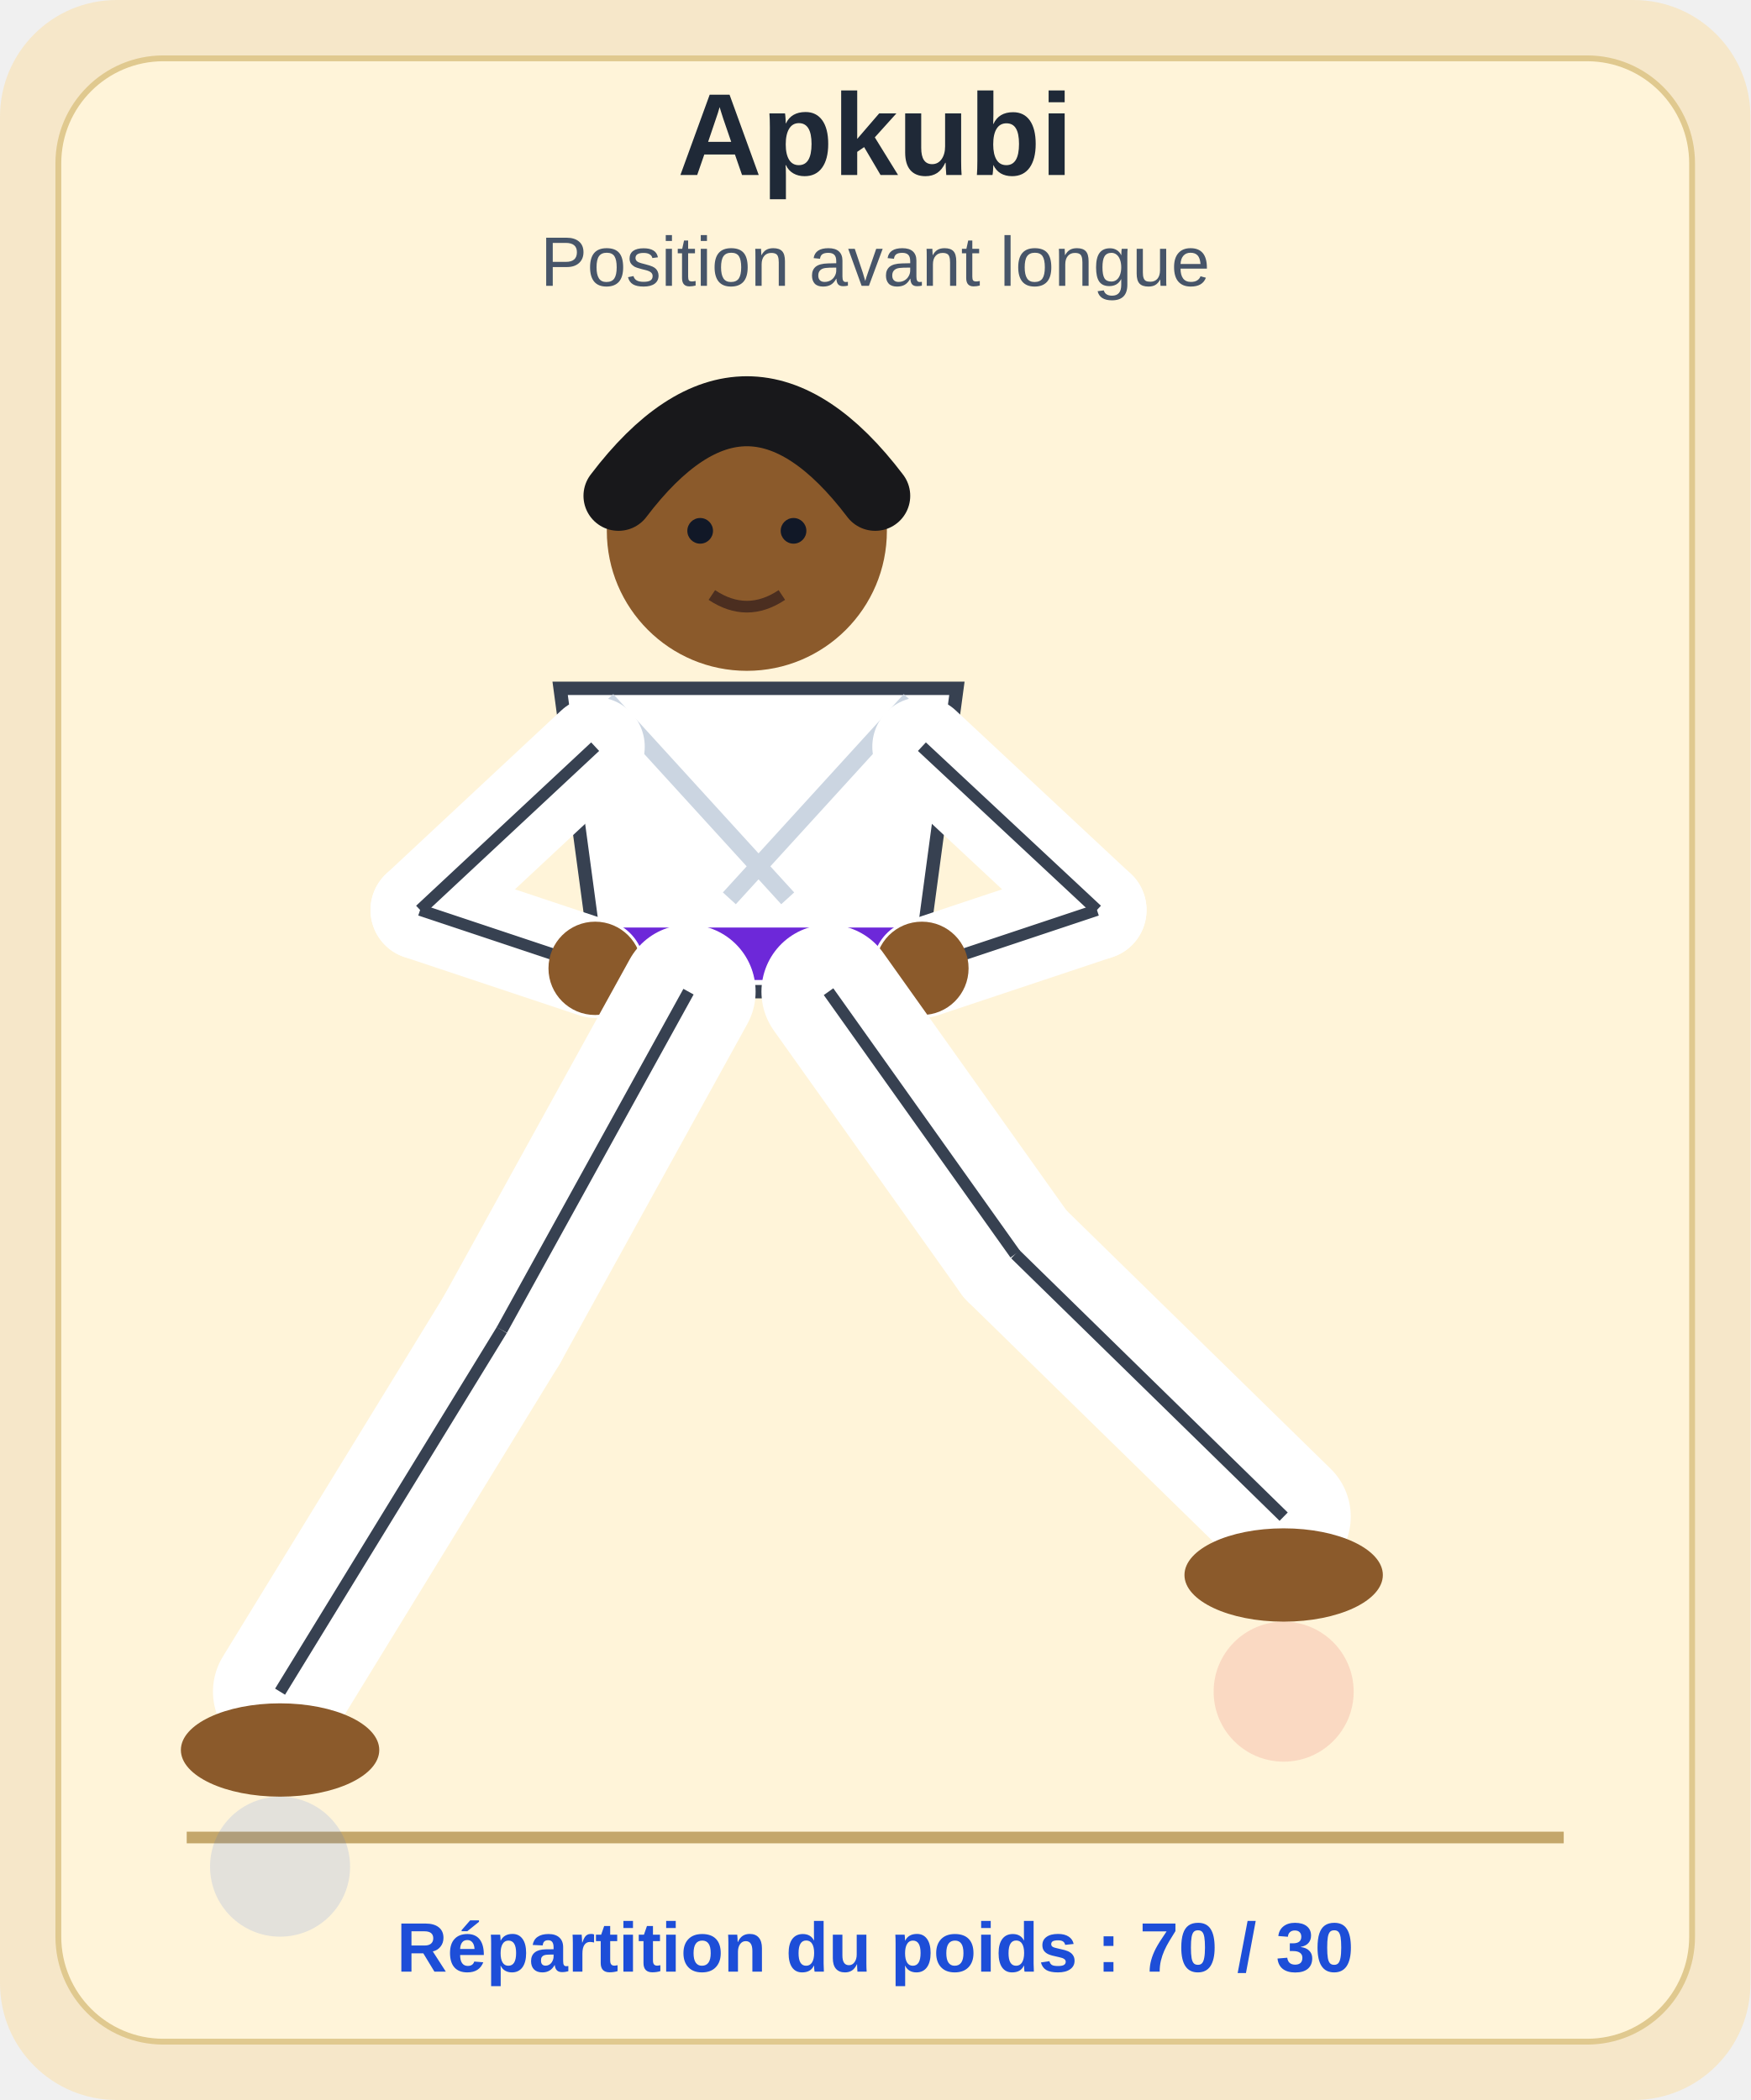
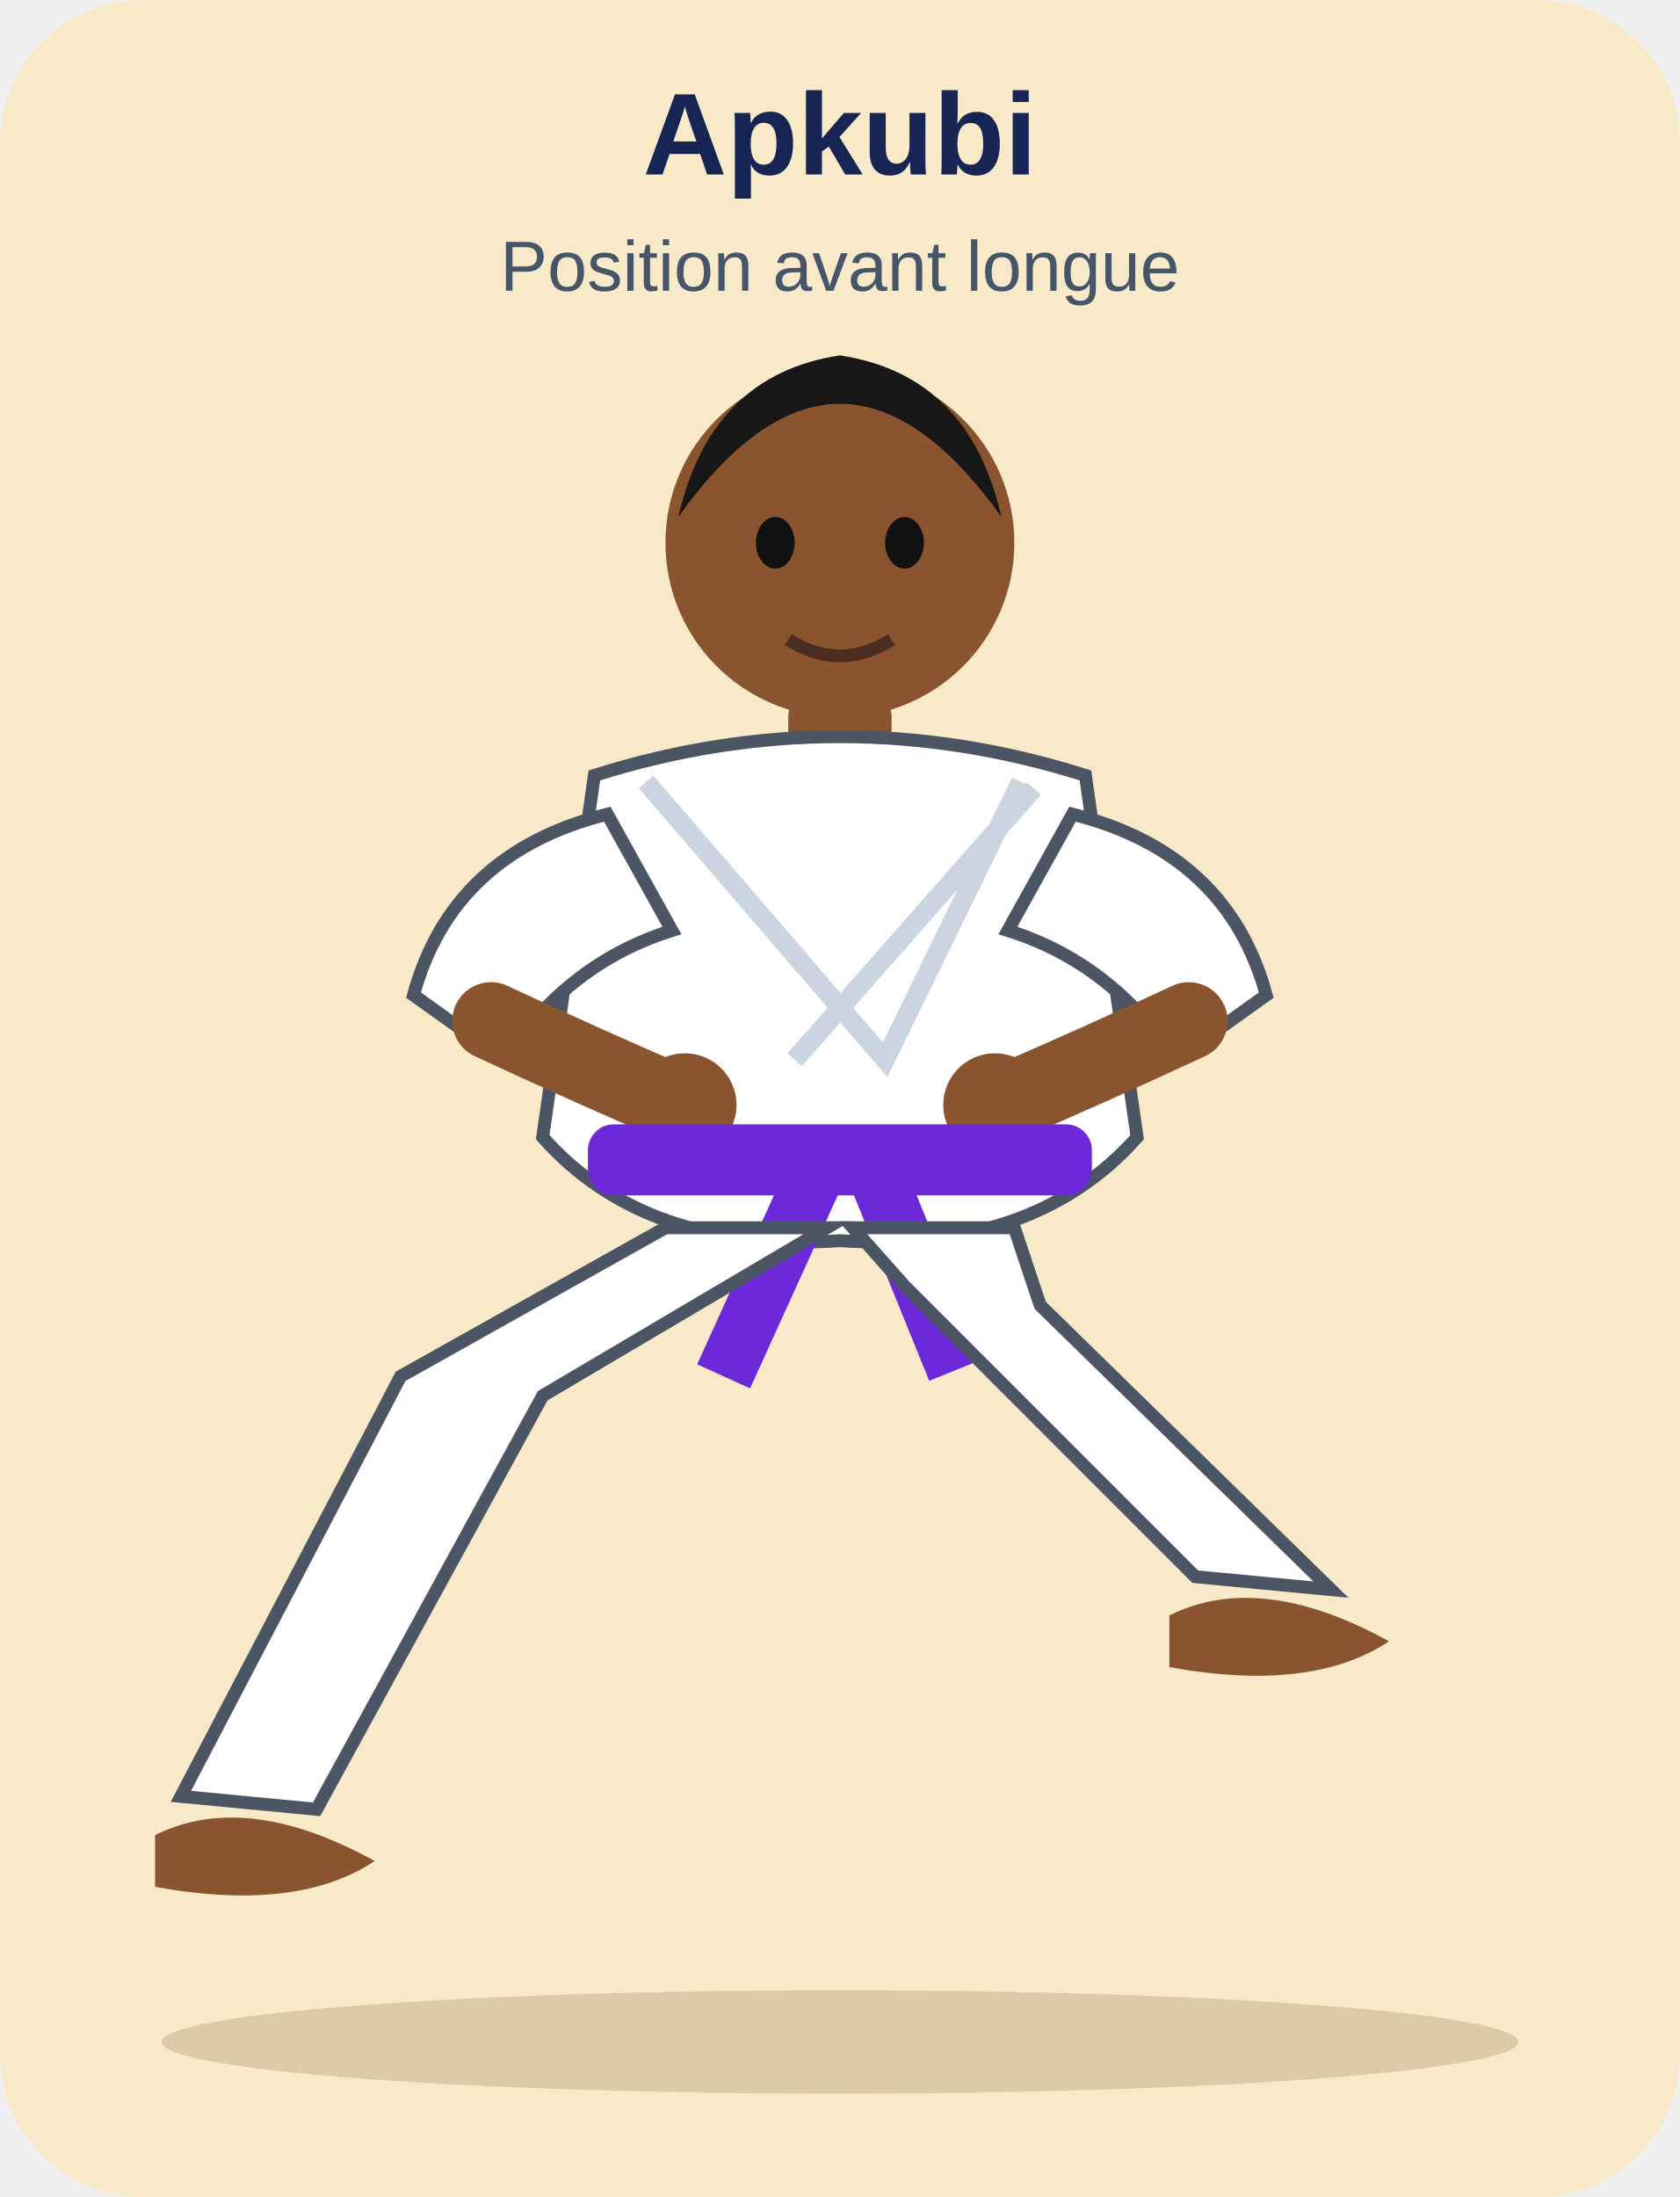
- <svg xmlns="http://www.w3.org/2000/svg" width="300" height="360" viewBox="0 0 300 360">
-   <rect width="300" height="360" rx="20" fill="#f6e7c9" />
-   <rect x="10" y="10" width="280" height="340" rx="18" fill="#fff4d9" stroke="#e0c98f" />
-   <text x="150" y="30" text-anchor="middle" font-family="Arial,sans-serif" font-size="20" font-weight="700" fill="#1f2937">Apkubi</text>
-   <text x="150" y="49" text-anchor="middle" font-family="Arial,sans-serif" font-size="12" fill="#475569">Position avant longue</text>
-   <line x1="32" y1="315" x2="268" y2="315" stroke="#c4a76b" stroke-width="2" />
-   <circle cx="128" cy="91" r="24" fill="#8b5a2b" />
-   <path d="M106 85 Q128 56 150 85" stroke="#18181b" stroke-width="12" fill="none" stroke-linecap="round" />
-   <circle cx="120" cy="91" r="2.2" fill="#111827" />
-   <circle cx="136" cy="91" r="2.2" fill="#111827" />
-   <path d="M122 102 Q128 106 134 102" stroke="#4b2e20" stroke-width="2" fill="none" />
-   <path d="M96 118 L164 118 L157 170 L103 170 Z" fill="#ffffff" stroke="#374151" stroke-width="2.3" />
-   <path d="M104 120 L135 154 M156 120 L125 154" stroke="#cbd5e1" stroke-width="3" />
-   <rect x="100" y="159" width="60" height="9" rx="3" fill="#6d28d9" />
-   <line x1="102" y1="128" x2="72" y2="156" stroke="#ffffff" stroke-width="17" stroke-linecap="round" />
-   <line x1="72" y1="156" x2="102" y2="166" stroke="#ffffff" stroke-width="17" stroke-linecap="round" />
-   <line x1="158" y1="128" x2="188" y2="156" stroke="#ffffff" stroke-width="17" stroke-linecap="round" />
-   <line x1="188" y1="156" x2="158" y2="166" stroke="#ffffff" stroke-width="17" stroke-linecap="round" />
-   <line x1="102" y1="128" x2="72" y2="156" stroke="#374151" stroke-width="2" />
-   <line x1="72" y1="156" x2="102" y2="166" stroke="#374151" stroke-width="2" />
-   <line x1="158" y1="128" x2="188" y2="156" stroke="#374151" stroke-width="2" />
-   <line x1="188" y1="156" x2="158" y2="166" stroke="#374151" stroke-width="2" />
-   <circle cx="102" cy="166" r="8" fill="#8b5a2b" />
-   <circle cx="158" cy="166" r="8" fill="#8b5a2b" />
-   <line x1="118" y1="170" x2="86" y2="228" stroke="#ffffff" stroke-width="23" stroke-linecap="round" />
-   <line x1="86" y1="228" x2="48" y2="290" stroke="#ffffff" stroke-width="23" stroke-linecap="round" />
-   <line x1="142" y1="170" x2="174" y2="215" stroke="#ffffff" stroke-width="23" stroke-linecap="round" />
-   <line x1="174" y1="215" x2="220" y2="260" stroke="#ffffff" stroke-width="23" stroke-linecap="round" />
-   <line x1="118" y1="170" x2="86" y2="228" stroke="#374151" stroke-width="2" />
-   <line x1="86" y1="228" x2="48" y2="290" stroke="#374151" stroke-width="2" />
-   <line x1="142" y1="170" x2="174" y2="215" stroke="#374151" stroke-width="2" />
-   <line x1="174" y1="215" x2="220" y2="260" stroke="#374151" stroke-width="2" />
-   <ellipse cx="48" cy="300" rx="17" ry="8" fill="#8b5a2b" />
-   <ellipse cx="220" cy="270" rx="17" ry="8" fill="#8b5a2b" />
-   <circle cx="48" cy="320" r="12" fill="#2563eb" opacity=".13" />
-   <circle cx="220" cy="290" r="12" fill="#dc2626" opacity=".13" />
-   <text x="150" y="338" text-anchor="middle" font-family="Arial,sans-serif" font-size="12" font-weight="700" fill="#1d4ed8">Répartition du poids : 70 / 30</text>
+ <svg xmlns="http://www.w3.org/2000/svg" width="260" height="340" viewBox="0 0 260 340">
+   <rect width="260" height="340" rx="22" fill="#f8e9c9" />
+   <text x="130" y="27" text-anchor="middle" font-family="Arial" font-size="18" font-weight="700" fill="#172554">Apkubi</text>
+   <text x="130" y="45" text-anchor="middle" font-family="Arial" font-size="11" fill="#475569">Position avant longue</text>
+   <ellipse cx="130" cy="316" rx="105" ry="8" fill="#dccba6" />
+   <circle cx="130" cy="84" r="27" fill="#8a552e" />
+   <path d="M105 80 Q130 45 155 80 Q150 58 130 55 Q110 58 105 80" fill="#171717" />
+   <ellipse cx="120" cy="84" rx="3" ry="4" fill="#111" />
+   <ellipse cx="140" cy="84" rx="3" ry="4" fill="#111" />
+   <path d="M122 99 Q130 104 138 99" fill="none" stroke="#4b2e20" stroke-width="2" />
+   <rect x="122" y="106" width="16" height="15" rx="5" fill="#8a552e" />
+   <path d="M92 120 Q130 108 168 120 L176 176 Q160 194 130 192 Q100 194 84 176 Z" fill="#fff" stroke="#4b5563" stroke-width="2" />
+   <path d="M100 121 L137 164 L158 121 M160 122 L123 164" fill="none" stroke="#cbd5e1" stroke-width="3" />
+   <path d="M94 126 Q70 132 64 154 L78 164 Q88 149 104 144 Z" fill="#fff" stroke="#4b5563" stroke-width="2" />
+   <path d="M166 126 Q190 132 196 154 L182 164 Q172 149 156 144 Z" fill="#fff" stroke="#4b5563" stroke-width="2" />
+   <path d="M76 158 Q91 165 105 171" stroke="#8a552e" stroke-width="12" stroke-linecap="round" />
+   <path d="M184 158 Q169 165 155 171" stroke="#8a552e" stroke-width="12" stroke-linecap="round" />
+   <circle cx="106" cy="171" r="8" fill="#8a552e" />
+   <circle cx="154" cy="171" r="8" fill="#8a552e" />
+   <rect x="91" y="174" width="78" height="11" rx="4" fill="#6d28d9" />
+   <path d="M127 180 L112 213" stroke="#6d28d9" stroke-width="9" />
+   <path d="M135 180 L148 212" stroke="#6d28d9" stroke-width="9" />
+   <path d="M103 190 L128 190 L84 216 L49 280 L28 278 L62 213 Z" fill="#fff" stroke="#4b5563" stroke-width="2" />
+   <path d="M132 190 L157 190 L161 202 L206 246 L185 244 L140 199 Z" fill="#fff" stroke="#4b5563" stroke-width="2" />
+   <path d="M24 284 Q38 277 58 288 Q46 296 24 292 Z" fill="#8a552e" />
+   <path d="M181 250 Q195 243 215 254 Q203 262 181 258 Z" fill="#8a552e" />
</svg>
